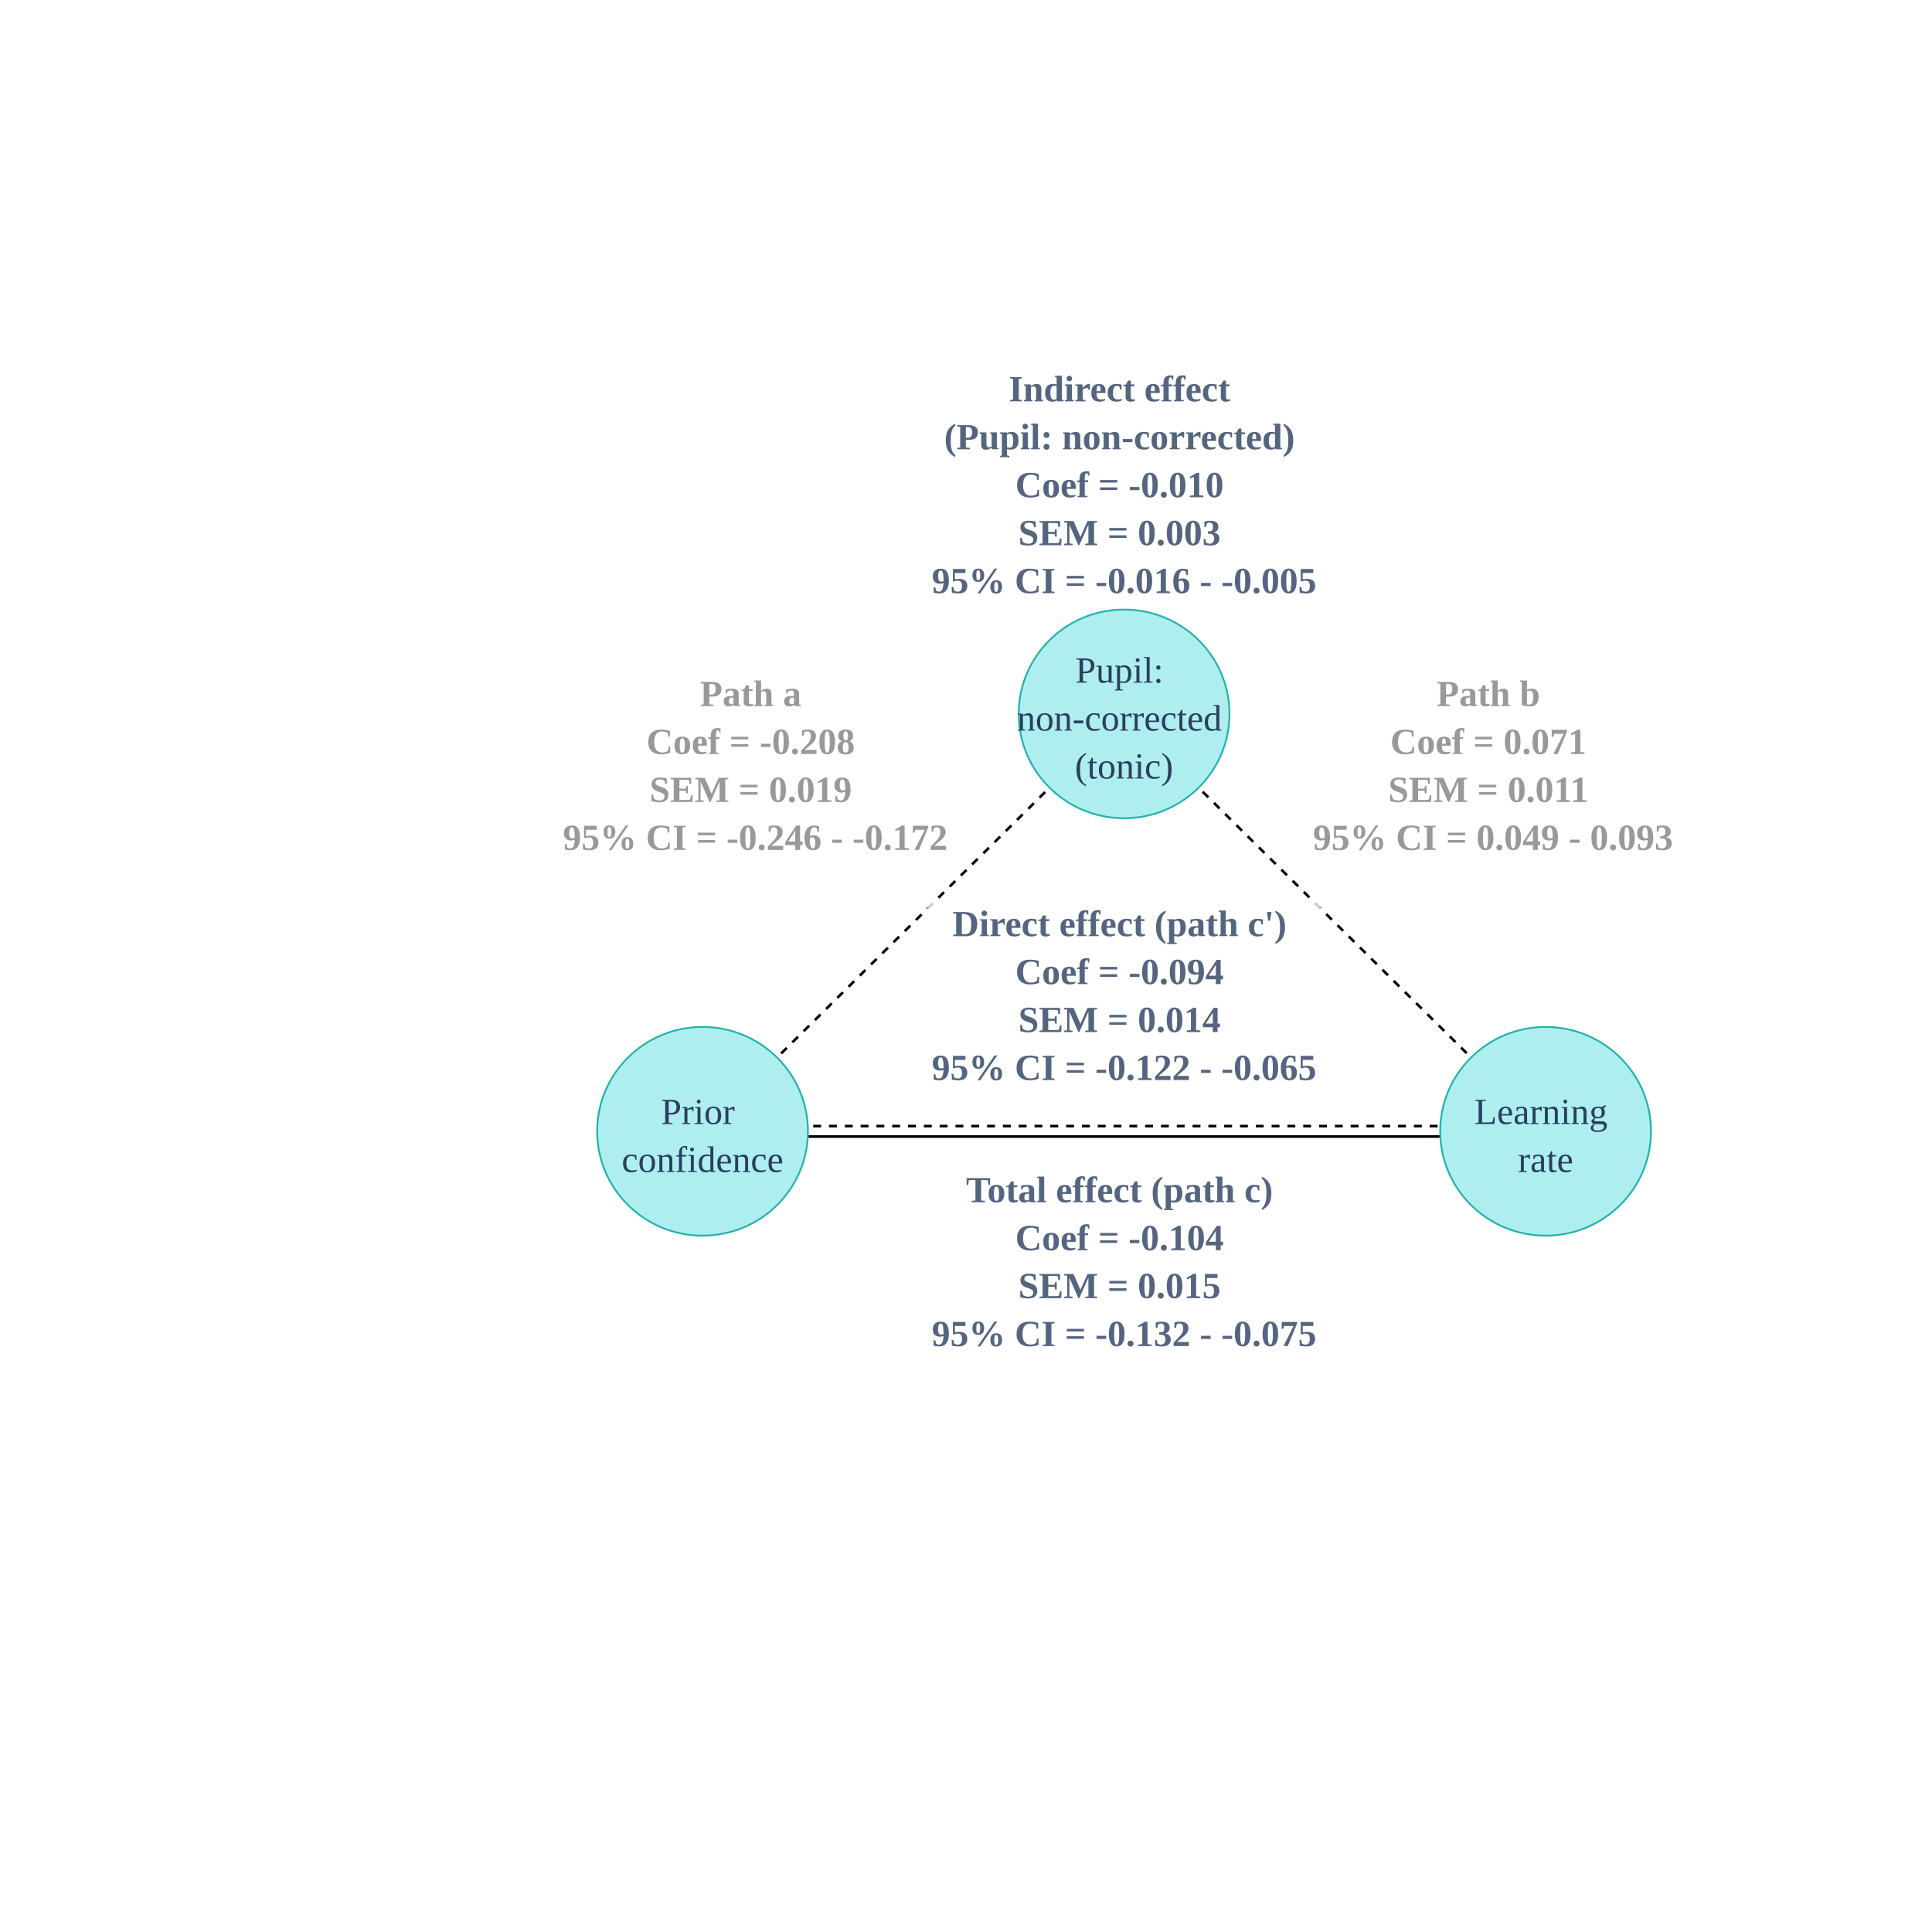
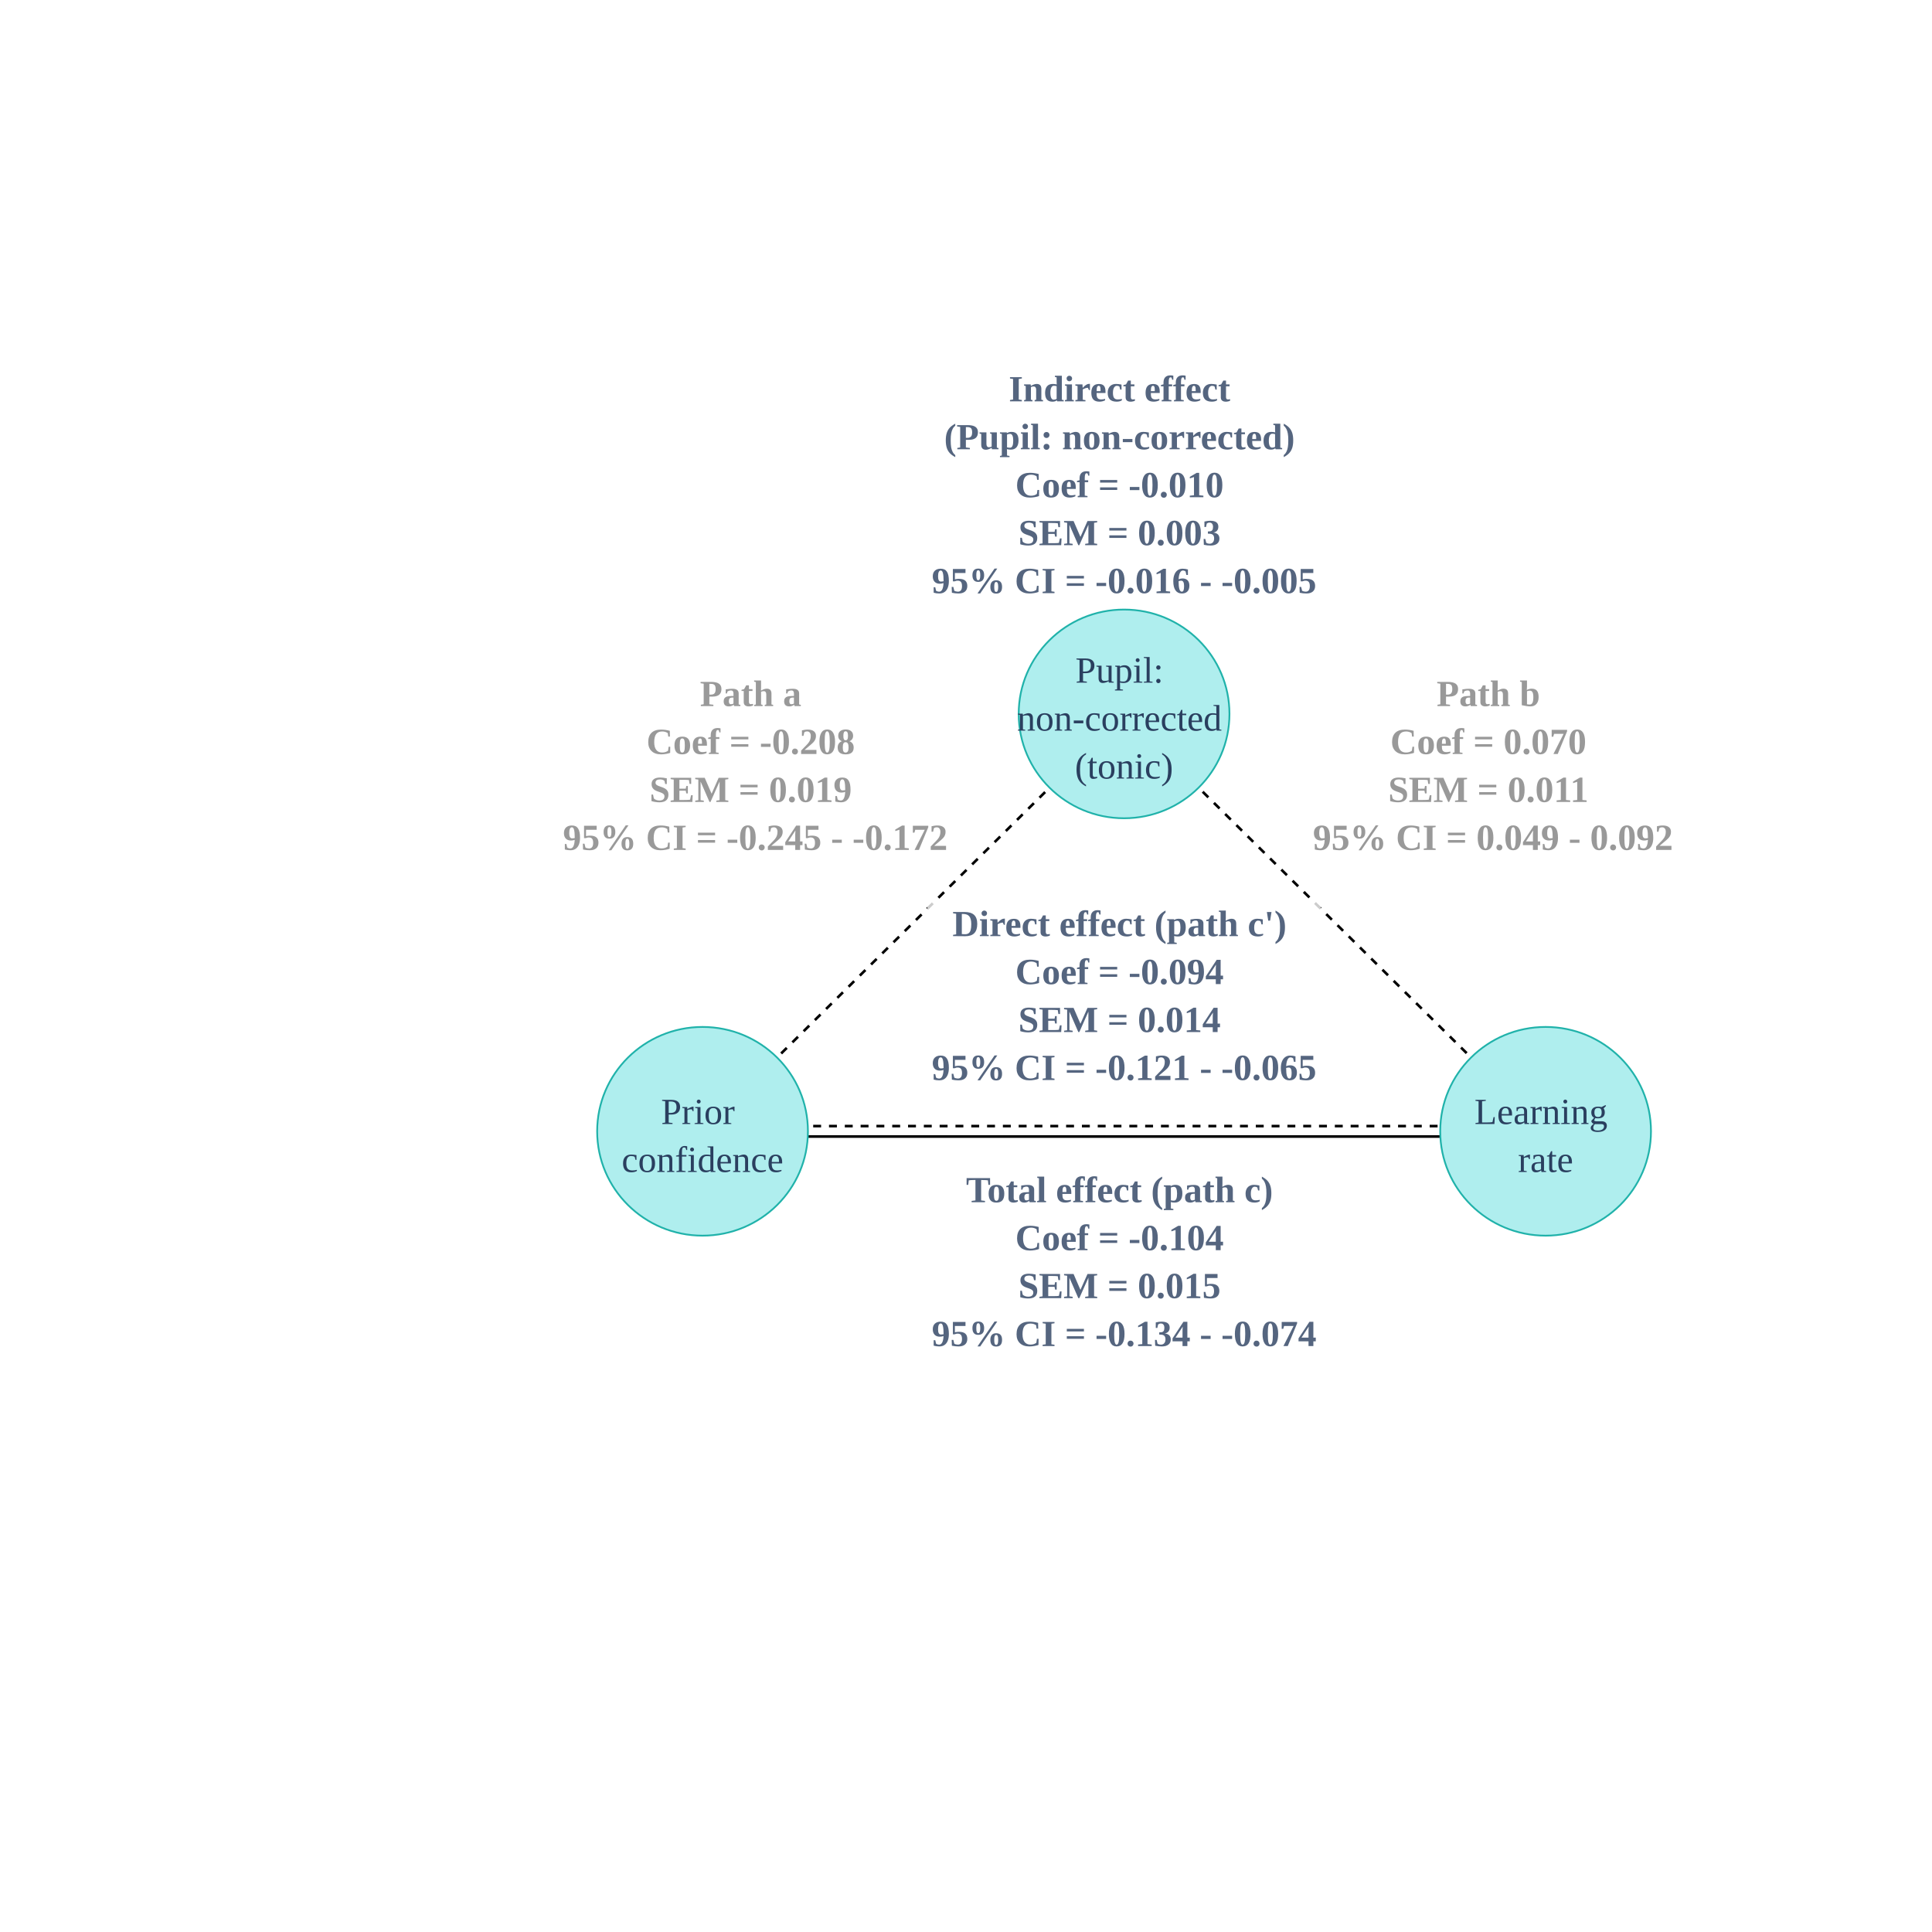
<svg xmlns="http://www.w3.org/2000/svg" class="main-svg" width="2200" height="2200" style="" viewBox="0 0 2200 2200">
  <rect x="0" y="0" width="2200" height="2200" style="fill: rgb(255, 255, 255); fill-opacity: 1;" />
-   <defs id="defs-d390ab">
+   <defs id="defs-af3ac2">
    <g class="clips">
-       <clipPath id="clipd390abxyplot" class="plotclip">
+       <clipPath id="clipaf3ac2xyplot" class="plotclip">
        <rect width="2040" height="2020" />
      </clipPath>
-       <clipPath class="axesclip" id="clipd390abx">
+       <clipPath class="axesclip" id="clipaf3ac2x">
        <rect x="80" y="0" width="2040" height="2200" />
      </clipPath>
-       <clipPath class="axesclip" id="clipd390aby">
+       <clipPath class="axesclip" id="clipaf3ac2y">
        <rect x="0" y="100" width="2200" height="2020" />
      </clipPath>
-       <clipPath class="axesclip" id="clipd390abxy">
+       <clipPath class="axesclip" id="clipaf3ac2xy">
        <rect x="80" y="100" width="2040" height="2020" />
      </clipPath>
    </g>
    <g class="gradients" />
    <g class="patterns" />
  </defs>
  <g class="bglayer">
    <rect class="bg" x="80" y="100" width="2040" height="2020" style="fill: rgb(255, 255, 255); fill-opacity: 1; stroke-width: 0;" />
  </g>
  <g class="layer-below">
    <g class="imagelayer" />
    <g class="shapelayer" />
  </g>
  <g class="cartesianlayer">
    <g class="subplot xy">
      <g class="layer-subplot">
        <g class="shapelayer" />
        <g class="imagelayer" />
      </g>
      <g class="minor-gridlayer">
        <g class="x" />
        <g class="y" />
      </g>
      <g class="gridlayer">
        <g class="x">
          <path class="xgrid crisp" transform="translate(200,0)" d="M0,100v2020" style="stroke: rgb(255, 255, 255); stroke-opacity: 1; stroke-width: 1px;" />
          <path class="xgrid crisp" transform="translate(440,0)" d="M0,100v2020" style="stroke: rgb(255, 255, 255); stroke-opacity: 1; stroke-width: 1px;" />
          <path class="xgrid crisp" transform="translate(920,0)" d="M0,100v2020" style="stroke: rgb(255, 255, 255); stroke-opacity: 1; stroke-width: 1px;" />
          <path class="xgrid crisp" transform="translate(1160,0)" d="M0,100v2020" style="stroke: rgb(255, 255, 255); stroke-opacity: 1; stroke-width: 1px;" />
          <path class="xgrid crisp" transform="translate(1400,0)" d="M0,100v2020" style="stroke: rgb(255, 255, 255); stroke-opacity: 1; stroke-width: 1px;" />
          <path class="xgrid crisp" transform="translate(1640,0)" d="M0,100v2020" style="stroke: rgb(255, 255, 255); stroke-opacity: 1; stroke-width: 1px;" />
          <path class="xgrid crisp" transform="translate(1880,0)" d="M0,100v2020" style="stroke: rgb(255, 255, 255); stroke-opacity: 1; stroke-width: 1px;" />
        </g>
        <g class="y">
          <path class="ygrid crisp" transform="translate(0,2001.18)" d="M80,0h2040" style="stroke: rgb(255, 255, 255); stroke-opacity: 1; stroke-width: 1px;" />
          <path class="ygrid crisp" transform="translate(0,1763.53)" d="M80,0h2040" style="stroke: rgb(255, 255, 255); stroke-opacity: 1; stroke-width: 1px;" />
          <path class="ygrid crisp" transform="translate(0,1288.24)" d="M80,0h2040" style="stroke: rgb(255, 255, 255); stroke-opacity: 1; stroke-width: 1px;" />
          <path class="ygrid crisp" transform="translate(0,1050.59)" d="M80,0h2040" style="stroke: rgb(255, 255, 255); stroke-opacity: 1; stroke-width: 1px;" />
          <path class="ygrid crisp" transform="translate(0,812.94)" d="M80,0h2040" style="stroke: rgb(255, 255, 255); stroke-opacity: 1; stroke-width: 1px;" />
          <path class="ygrid crisp" transform="translate(0,575.29)" d="M80,0h2040" style="stroke: rgb(255, 255, 255); stroke-opacity: 1; stroke-width: 1px;" />
          <path class="ygrid crisp" transform="translate(0,337.65)" d="M80,0h2040" style="stroke: rgb(255, 255, 255); stroke-opacity: 1; stroke-width: 1px;" />
        </g>
      </g>
      <g class="zerolinelayer">
        <path class="xzl zl crisp" transform="translate(680,0)" d="M0,100v2020" style="stroke: rgb(255, 255, 255); stroke-opacity: 1; stroke-width: 2px;" />
        <path class="yzl zl crisp" transform="translate(0,1525.88)" d="M80,0h2040" style="stroke: rgb(255, 255, 255); stroke-opacity: 1; stroke-width: 2px;" />
      </g>
      <g class="layer-between">
        <g class="shapelayer" />
        <g class="imagelayer" />
      </g>
      <path class="xlines-below" />
      <path class="ylines-below" />
      <g class="overlines-below" />
      <g class="xaxislayer-below" />
      <g class="yaxislayer-below" />
      <g class="overaxes-below" />
      <g class="overplot">
-         <g class="xy" transform="translate(80,100)" clip-path="url(#clipd390abxyplot)" />
+         <g class="xy" transform="translate(80,100)" clip-path="url(#clipaf3ac2xyplot)" />
      </g>
      <path class="xlines-above crisp" d="M0,0" style="fill: none;" />
      <path class="ylines-above crisp" d="M0,0" style="fill: none;" />
      <g class="overlines-above" />
      <g class="xaxislayer-above" />
      <g class="yaxislayer-above" />
      <g class="overaxes-above" />
    </g>
  </g>
  <g class="polarlayer" />
  <g class="smithlayer" />
  <g class="ternarylayer" />
  <g class="geolayer" />
  <g class="funnelarealayer" />
  <g class="pielayer" />
  <g class="iciclelayer" />
  <g class="treemaplayer" />
  <g class="sunburstlayer" />
  <g class="glimages" />
-   <defs id="topdefs-d390ab">
+   <defs id="topdefs-af3ac2">
    <g class="clips" />
  </defs>
  <g class="layer-above">
    <g class="imagelayer" />
    <g class="shapelayer">
-       <g class="shape-group" data-index="0" clip-path="url(#clipd390abxy)">
+       <g class="shape-group" data-index="0" clip-path="url(#clipaf3ac2xy)">
        <path data-index="0" fill-rule="evenodd" d="M800,1288.24L1280,812.94" style="opacity: 1; stroke: rgb(0, 0, 0); stroke-opacity: 1; fill: rgb(0, 0, 0); fill-opacity: 0; stroke-dasharray: 9px, 9px; stroke-width: 3px;" />
      </g>
-       <g class="shape-group" data-index="1" clip-path="url(#clipd390abxy)">
+       <g class="shape-group" data-index="1" clip-path="url(#clipaf3ac2xy)">
        <path data-index="1" fill-rule="evenodd" d="M1280,812.94L1760,1288.24" style="opacity: 1; stroke: rgb(0, 0, 0); stroke-opacity: 1; fill: rgb(0, 0, 0); fill-opacity: 0; stroke-dasharray: 9px, 9px; stroke-width: 3px;" />
      </g>
-       <g class="shape-group" data-index="2" clip-path="url(#clipd390abxy)">
+       <g class="shape-group" data-index="2" clip-path="url(#clipaf3ac2xy)">
        <path data-index="2" fill-rule="evenodd" d="M800,1282.29L1760,1282.29" style="opacity: 1; stroke: rgb(0, 0, 0); stroke-opacity: 1; fill: rgb(0, 0, 0); fill-opacity: 0; stroke-dasharray: 9px, 9px; stroke-width: 3px;" />
      </g>
-       <g class="shape-group" data-index="3" clip-path="url(#clipd390abxy)">
+       <g class="shape-group" data-index="3" clip-path="url(#clipaf3ac2xy)">
        <path data-index="3" fill-rule="evenodd" d="M800,1294.18L1760,1294.18" style="opacity: 1; stroke: rgb(0, 0, 0); stroke-opacity: 1; fill: rgb(0, 0, 0); fill-opacity: 0; stroke-width: 3px;" />
      </g>
-       <g class="shape-group" data-index="4" clip-path="url(#clipd390abxy)">
+       <g class="shape-group" data-index="4" clip-path="url(#clipaf3ac2xy)">
        <path data-index="4" fill-rule="evenodd" d="M920,1288.235A120,118.825 0 1,1 800,1169.41A120,118.825 0 0,1 920,1288.235Z" style="opacity: 1; stroke: rgb(32, 178, 170); stroke-opacity: 1; fill: rgb(175, 238, 238); fill-opacity: 1; stroke-width: 2px;" />
        <g data-index="4" class="shape-label">
          <text data-notex="1" class="shape-label-text" x="800" y="1279.93" style="font-family: 'Times New Roman'; font-size: 42px; fill: rgb(42, 63, 95); fill-opacity: 1; white-space: pre;" text-anchor="middle" transform="rotate(0,800,1279.93)">
            <tspan class="line" dy="0em" x="800" y="1279.93">Prior </tspan>
            <tspan class="line" dy="1.3em" x="800" y="1279.93">confidence</tspan>
          </text>
        </g>
      </g>
-       <g class="shape-group" data-index="5" clip-path="url(#clipd390abxy)">
+       <g class="shape-group" data-index="5" clip-path="url(#clipaf3ac2xy)">
        <path data-index="5" fill-rule="evenodd" d="M1880,1288.235A120,118.825 0 1,1 1760,1169.41A120,118.825 0 0,1 1880,1288.235Z" style="opacity: 1; stroke: rgb(32, 178, 170); stroke-opacity: 1; fill: rgb(175, 238, 238); fill-opacity: 1; stroke-width: 2px;" />
        <g data-index="5" class="shape-label">
          <text data-notex="1" class="shape-label-text" x="1760" y="1279.93" style="font-family: 'Times New Roman'; font-size: 42px; fill: rgb(42, 63, 95); fill-opacity: 1; white-space: pre;" text-anchor="middle" transform="rotate(0,1760,1279.93)">
            <tspan class="line" dy="0em" x="1760" y="1279.93">Learning </tspan>
            <tspan class="line" dy="1.3em" x="1760" y="1279.93">rate</tspan>
          </text>
        </g>
      </g>
-       <g class="shape-group" data-index="6" clip-path="url(#clipd390abxy)">
+       <g class="shape-group" data-index="6" clip-path="url(#clipaf3ac2xy)">
        <path data-index="6" fill-rule="evenodd" d="M1400,812.94A120,118.82 0 1,1 1280,694.12A120,118.82 0 0,1 1400,812.94Z" style="opacity: 1; stroke: rgb(32, 178, 170); stroke-opacity: 1; fill: rgb(175, 238, 238); fill-opacity: 1; stroke-width: 2px;" />
        <g data-index="6" class="shape-label">
          <text data-notex="1" class="shape-label-text" x="1280" y="777.338" style="font-family: 'Times New Roman'; font-size: 42px; fill: rgb(42, 63, 95); fill-opacity: 1; white-space: pre;" text-anchor="middle" transform="rotate(0,1280,777.3384)">
            <tspan class="line" dy="0em" x="1280" y="777.338">Pupil:</tspan>
            <tspan class="line" dy="1.3em" x="1280" y="777.338">non-corrected</tspan>
            <tspan class="line" dy="2.6em" x="1280" y="777.338">(tonic)</tspan>
          </text>
        </g>
      </g>
    </g>
  </g>
  <g class="infolayer">
    <g class="g-gtitle" />
    <g class="g-xtitle" />
    <g class="g-ytitle" />
    <g class="annotation" data-index="0" style="opacity: 0.8;">
      <g class="annotation-text-g" transform="rotate(0,1280,1436.76)">
        <g class="cursor-pointer" transform="translate(1056,1327)">
          <rect class="bg" x="0.5" y="0.5" width="447" height="219" style="stroke-width: 1px; stroke: rgb(255, 255, 255); stroke-opacity: 1; fill: rgb(255, 255, 255); fill-opacity: 1;" />
          <text class="annotation-text" text-anchor="middle" x="224.047" y="42" style="font-family: 'Times New Roman'; font-size: 42px; fill: rgb(42, 63, 95); fill-opacity: 1; white-space: pre;">
            <tspan class="line" dy="0em" x="224.047" y="42">
              <tspan style="font-weight:bold">Total effect (path c)</tspan>
            </tspan>
            <tspan class="line" dy="1.3em" x="224.047" y="42">
              <tspan style="font-weight:bold">Coef = -0.104</tspan>
            </tspan>
            <tspan class="line" dy="2.6em" x="224.047" y="42">
              <tspan style="font-weight:bold">SEM = 0.015</tspan>
            </tspan>
            <tspan class="line" dy="3.9em" x="224.047" y="42">
-               <tspan style="font-weight:bold">95% CI = -0.132 - -0.075</tspan>
+               <tspan style="font-weight:bold">95% CI = -0.134 - -0.074</tspan>
            </tspan>
          </text>
        </g>
      </g>
    </g>
    <g class="annotation" data-index="1" style="opacity: 0.8;">
      <g class="annotation-text-g" transform="rotate(0,1280,1133.76)">
        <g class="cursor-pointer" transform="translate(1056,1024)">
          <rect class="bg" x="0.5" y="0.5" width="447" height="219" style="stroke-width: 1px; stroke: rgb(255, 255, 255); stroke-opacity: 1; fill: rgb(255, 255, 255); fill-opacity: 1;" />
          <text class="annotation-text" text-anchor="middle" x="224.047" y="42" style="font-family: 'Times New Roman'; font-size: 42px; fill: rgb(42, 63, 95); fill-opacity: 1; white-space: pre;">
            <tspan class="line" dy="0em" x="224.047" y="42">
              <tspan style="font-weight:bold">Direct effect (path c')</tspan>
            </tspan>
            <tspan class="line" dy="1.3em" x="224.047" y="42">
              <tspan style="font-weight:bold">Coef = -0.094</tspan>
            </tspan>
            <tspan class="line" dy="2.6em" x="224.047" y="42">
              <tspan style="font-weight:bold">SEM = 0.014</tspan>
            </tspan>
            <tspan class="line" dy="3.9em" x="224.047" y="42">
-               <tspan style="font-weight:bold">95% CI = -0.122 - -0.065</tspan>
+               <tspan style="font-weight:bold">95% CI = -0.121 - -0.065</tspan>
            </tspan>
          </text>
        </g>
      </g>
    </g>
    <g class="annotation" data-index="2" style="opacity: 0.8;">
      <g class="annotation-text-g" transform="rotate(0,1280,551.53)">
        <g class="cursor-pointer" transform="translate(1056,415)">
          <rect class="bg" x="0.5" y="0.5" width="447" height="273" style="stroke-width: 1px; stroke: rgb(255, 255, 255); stroke-opacity: 1; fill: rgb(255, 255, 255); fill-opacity: 1;" />
          <text class="annotation-text" text-anchor="middle" x="224.047" y="42" style="font-family: 'Times New Roman'; font-size: 42px; fill: rgb(42, 63, 95); fill-opacity: 1; white-space: pre;">
            <tspan class="line" dy="0em" x="224.047" y="42">
              <tspan style="font-weight:bold">Indirect effect </tspan>
            </tspan>
            <tspan class="line" dy="1.3em" x="224.047" y="42">
              <tspan style="font-weight:bold">(Pupil: non-corrected)</tspan>
            </tspan>
            <tspan class="line" dy="2.6em" x="224.047" y="42">
              <tspan style="font-weight:bold">Coef = -0.010</tspan>
            </tspan>
            <tspan class="line" dy="3.9em" x="224.047" y="42">
              <tspan style="font-weight:bold">SEM = 0.003</tspan>
            </tspan>
            <tspan class="line" dy="5.2em" x="224.047" y="42">
              <tspan style="font-weight:bold">95% CI = -0.016 - -0.005</tspan>
            </tspan>
          </text>
        </g>
      </g>
    </g>
    <g class="annotation" data-index="3" style="opacity: 0.8;">
      <g class="annotation-text-g" transform="rotate(0,860,872.35)">
        <g class="cursor-pointer" transform="translate(636,762)">
          <rect class="bg" x="0.5" y="0.5" width="447" height="219" style="stroke-width: 1px; stroke: rgb(255, 255, 255); stroke-opacity: 1; fill: rgb(255, 255, 255); fill-opacity: 1;" />
          <text class="annotation-text" text-anchor="middle" x="224.047" y="42" style="font-family: 'Times New Roman'; font-size: 42px; fill: rgb(128, 128, 128); fill-opacity: 1; white-space: pre;">
            <tspan class="line" dy="0em" x="224.047" y="42">
              <tspan style="font-weight:bold">Path a</tspan>
            </tspan>
            <tspan class="line" dy="1.3em" x="224.047" y="42">
              <tspan style="font-weight:bold">Coef = -0.208</tspan>
            </tspan>
            <tspan class="line" dy="2.6em" x="224.047" y="42">
              <tspan style="font-weight:bold">SEM = 0.019</tspan>
            </tspan>
            <tspan class="line" dy="3.9em" x="224.047" y="42">
-               <tspan style="font-weight:bold">95% CI = -0.246 - -0.172</tspan>
+               <tspan style="font-weight:bold">95% CI = -0.245 - -0.172</tspan>
            </tspan>
          </text>
        </g>
      </g>
    </g>
    <g class="annotation" data-index="4" style="opacity: 0.8;">
      <g class="annotation-text-g" transform="rotate(0,1700,872.35)">
        <g class="cursor-pointer" transform="translate(1490,762)">
          <rect class="bg" x="0.5" y="0.5" width="419" height="219" style="stroke-width: 1px; stroke: rgb(255, 255, 255); stroke-opacity: 1; fill: rgb(255, 255, 255); fill-opacity: 1;" />
          <text class="annotation-text" text-anchor="middle" x="210.062" y="42" style="font-family: 'Times New Roman'; font-size: 42px; fill: rgb(128, 128, 128); fill-opacity: 1; white-space: pre;">
            <tspan class="line" dy="0em" x="210.062" y="42">
              <tspan style="font-weight:bold">Path b</tspan>
            </tspan>
            <tspan class="line" dy="1.3em" x="210.062" y="42">
-               <tspan style="font-weight:bold">Coef = 0.071</tspan>
+               <tspan style="font-weight:bold">Coef = 0.070</tspan>
            </tspan>
            <tspan class="line" dy="2.6em" x="210.062" y="42">
              <tspan style="font-weight:bold">SEM = 0.011</tspan>
            </tspan>
            <tspan class="line" dy="3.9em" x="210.062" y="42">
-               <tspan style="font-weight:bold">95% CI = 0.049 - 0.093</tspan>
+               <tspan style="font-weight:bold">95% CI = 0.049 - 0.092</tspan>
            </tspan>
          </text>
        </g>
      </g>
    </g>
  </g>
</svg>
